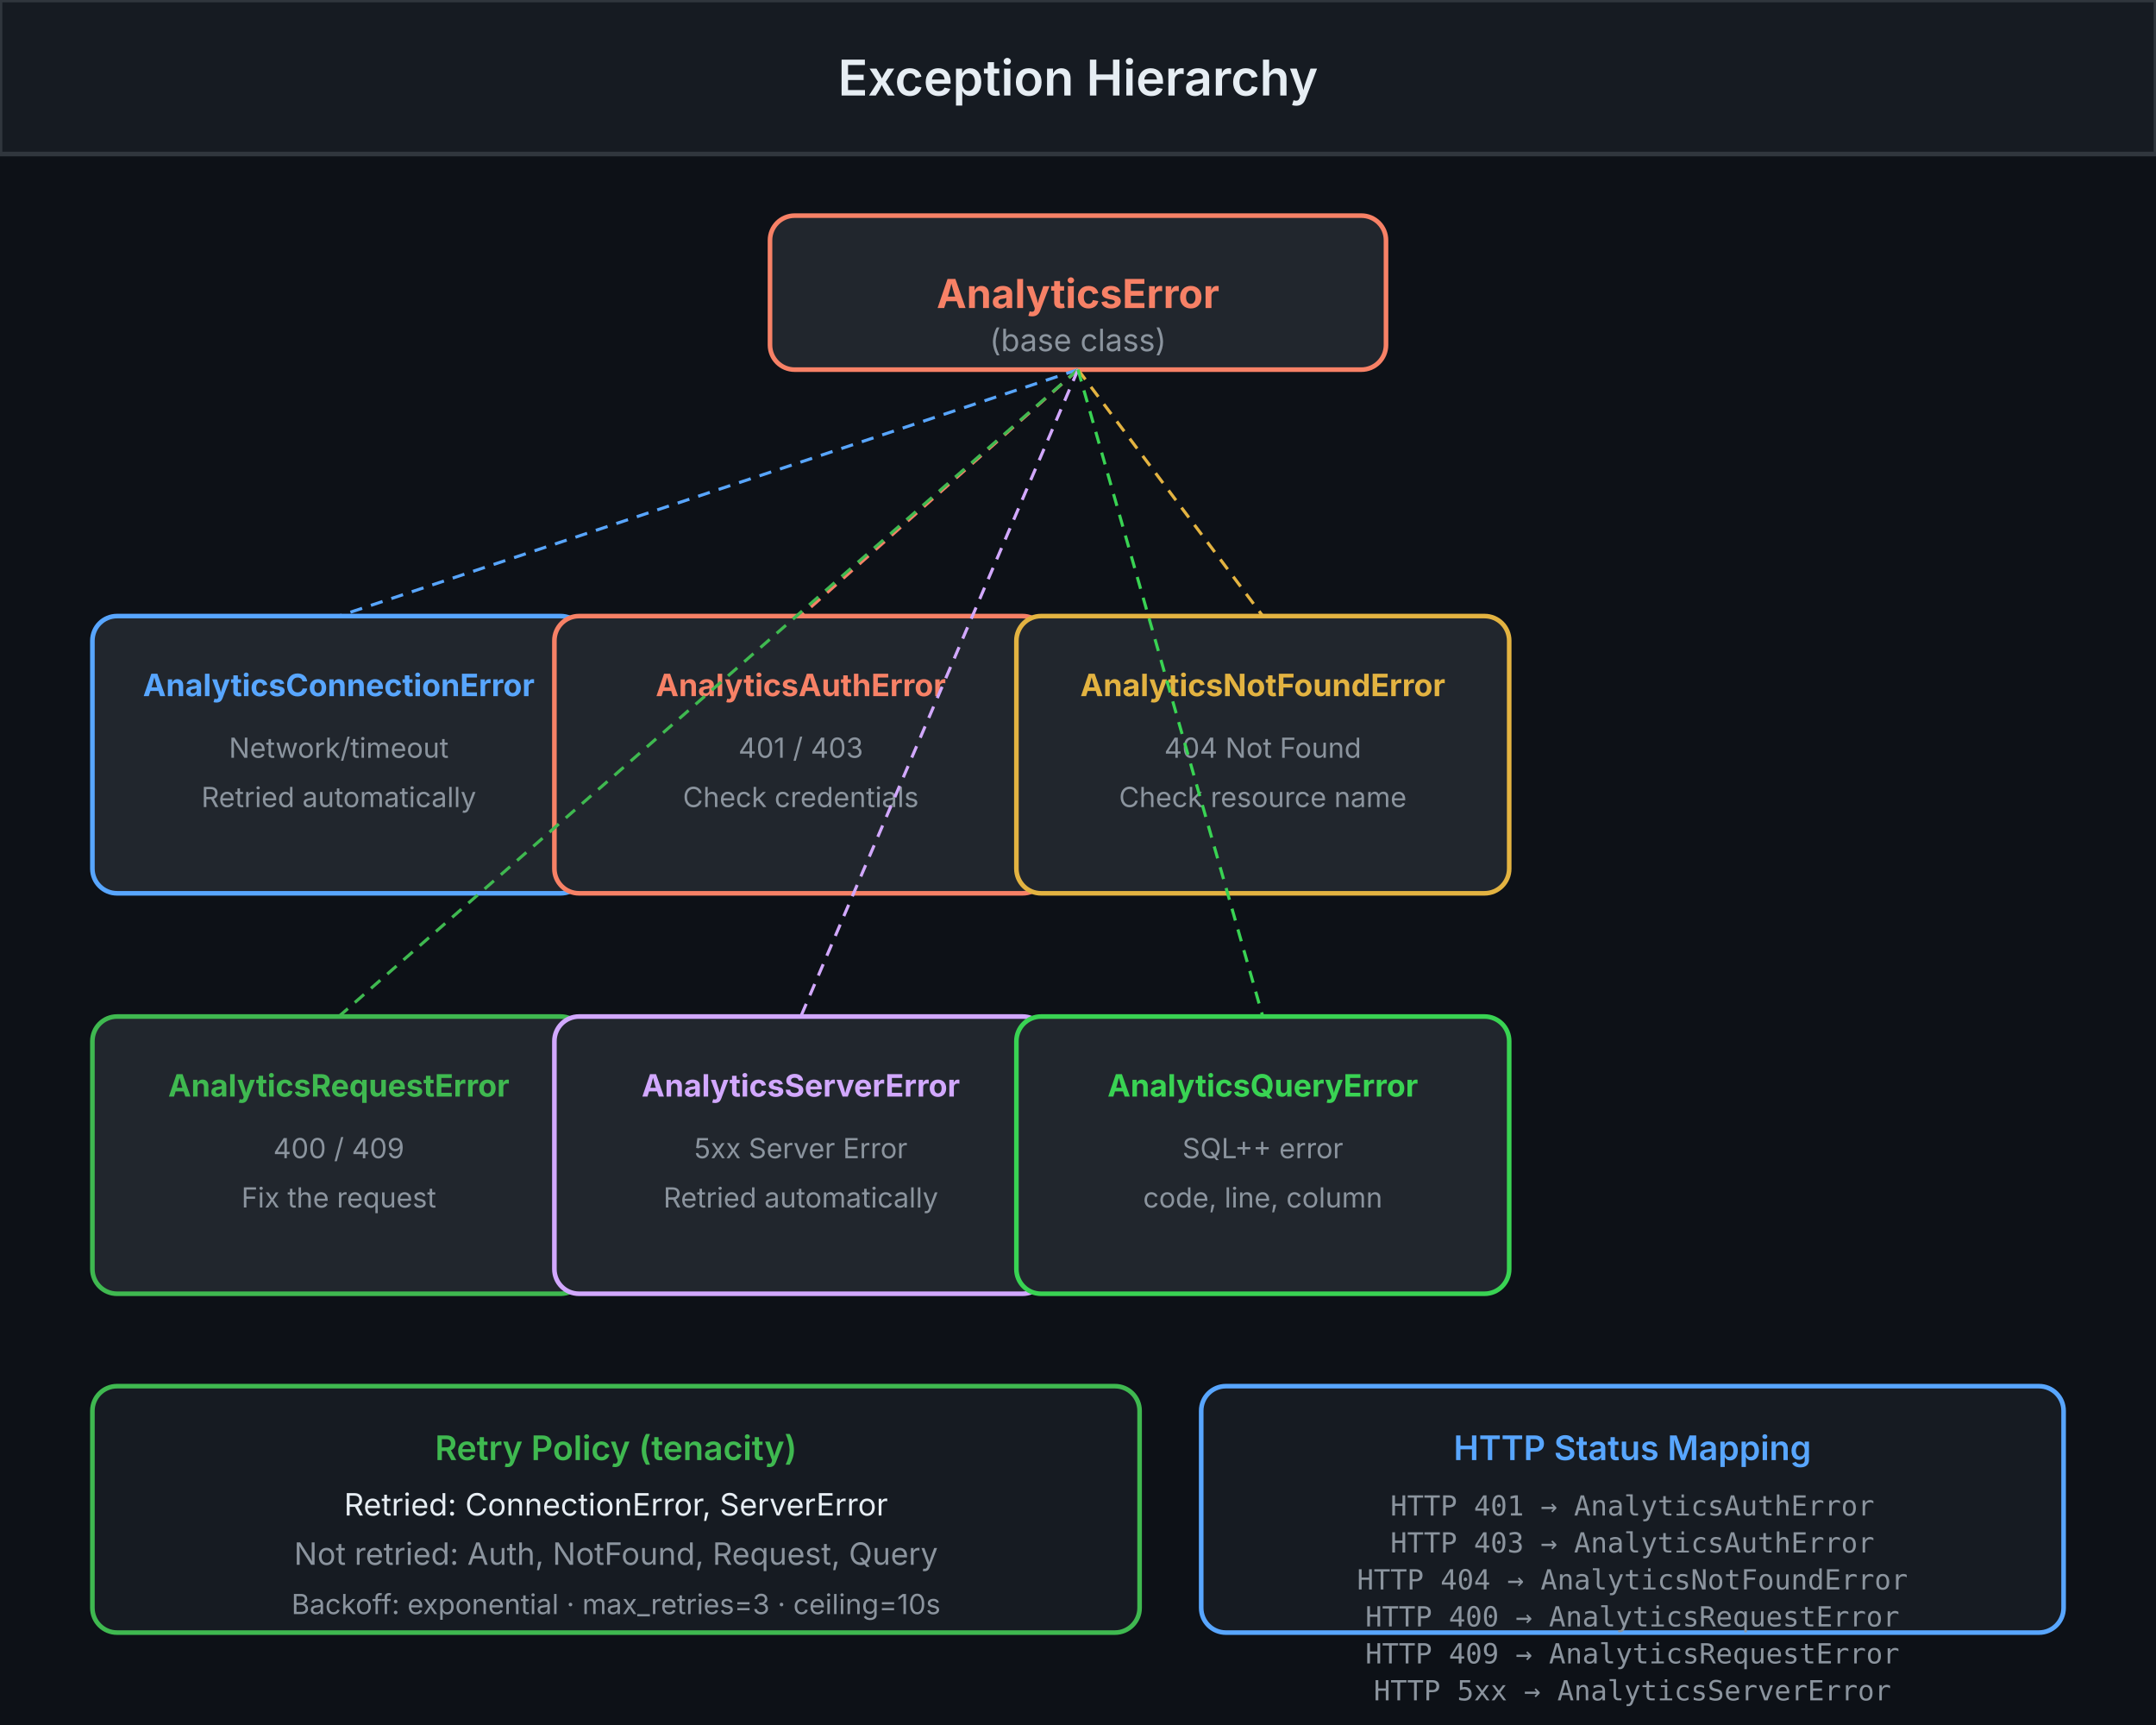
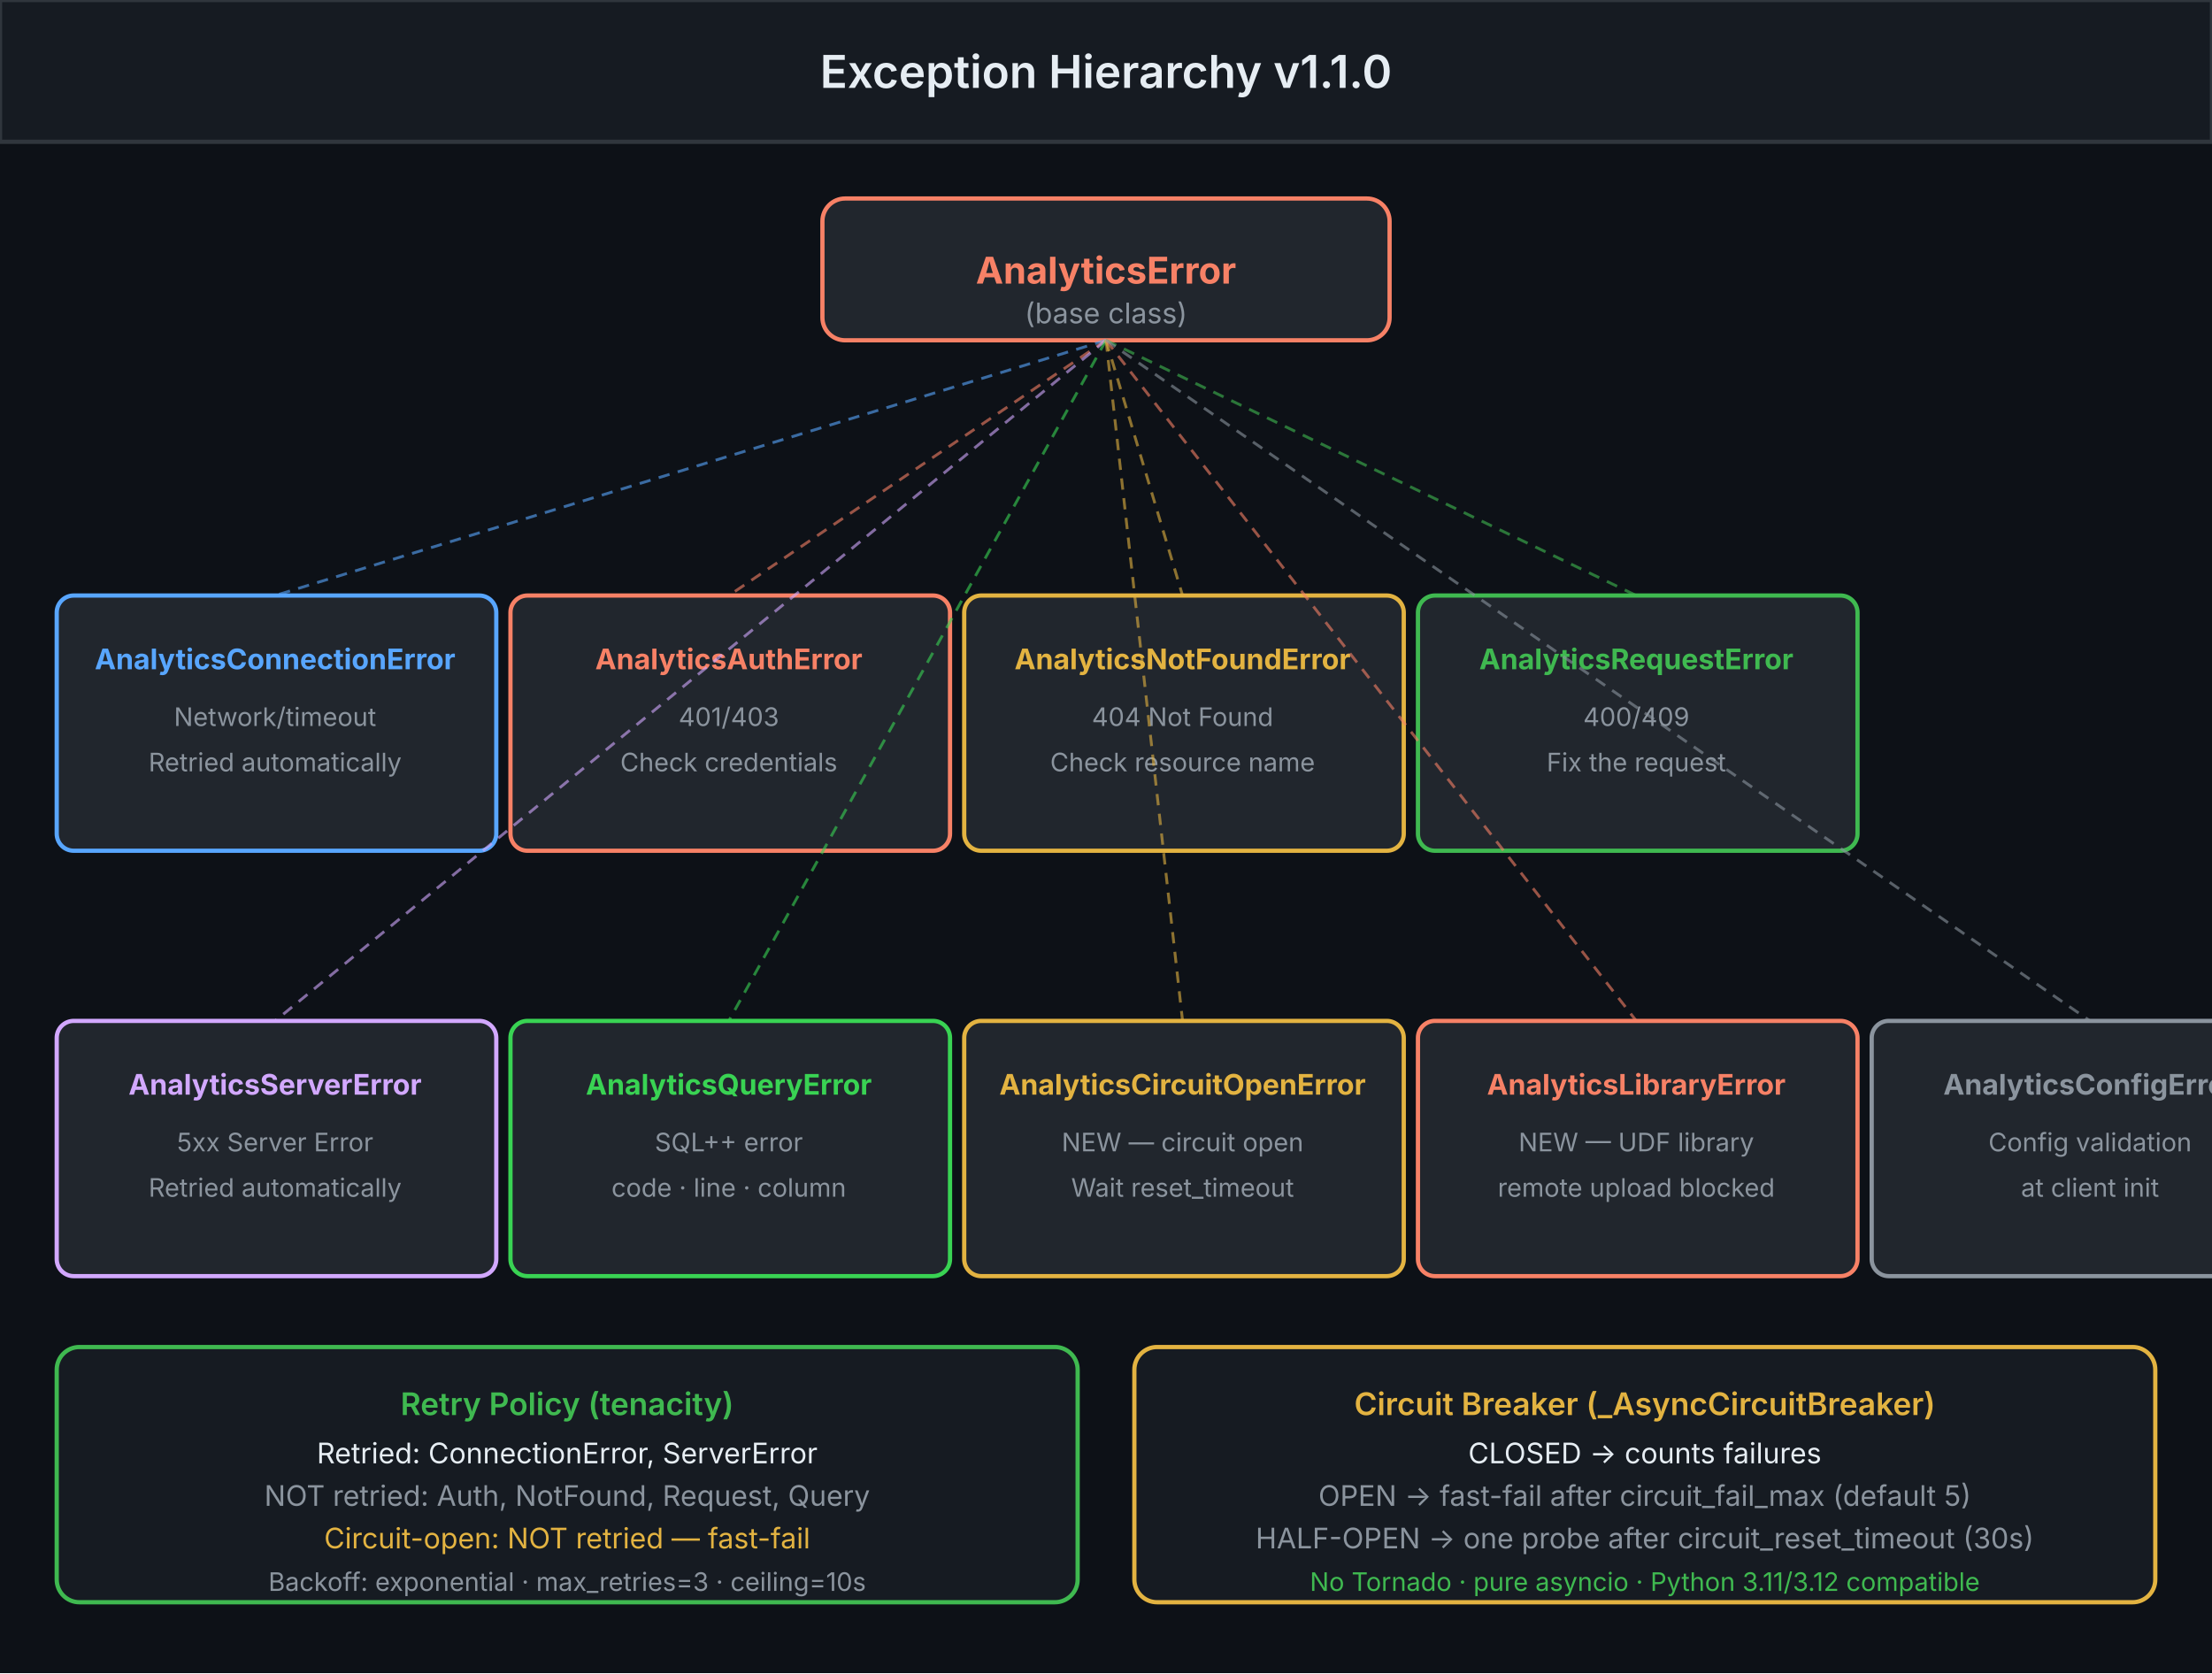
- <svg xmlns="http://www.w3.org/2000/svg" width="700" height="560" viewBox="0 0 700 560">
-   <rect width="700" height="560" fill="#0d1117" />
-   <rect x="0" y="0" width="700" height="50" fill="#161b22" stroke="#30363d" stroke-width="1.5" rx="0" opacity="1" />
-   <text x="350" y="31" fill="#e6edf3" font-size="16" text-anchor="middle" font-weight="600" font-family="Inter, Segoe UI, Arial, sans-serif">Exception Hierarchy</text>
-   <rect x="250" y="70" width="200" height="50" fill="#21262d" stroke="#f78166" stroke-width="1.5" rx="8" opacity="1" />
-   <text x="350" y="100" fill="#f78166" font-size="13" text-anchor="middle" font-weight="700" font-family="Inter, Segoe UI, Arial, sans-serif">AnalyticsError</text>
-   <text x="350" y="114" fill="#8b949e" font-size="10" text-anchor="middle" font-weight="normal" font-family="Inter, Segoe UI, Arial, sans-serif">(base class)</text>
-   <rect x="30" y="200" width="160" height="90" fill="#21262d" stroke="#58a6ff" stroke-width="1.5" rx="8" opacity="1" />
-   <text x="110" y="226" fill="#58a6ff" font-size="10" text-anchor="middle" font-weight="700" font-family="Inter, Segoe UI, Arial, sans-serif">AnalyticsConnectionError</text>
-   <text x="110" y="246" fill="#8b949e" font-size="9" text-anchor="middle" font-weight="normal" font-family="Inter, Segoe UI, Arial, sans-serif">Network/timeout</text>
-   <text x="110" y="262" fill="#8b949e" font-size="9" text-anchor="middle" font-weight="normal" font-family="Inter, Segoe UI, Arial, sans-serif">Retried automatically</text>
-   <line x1="350" y1="120" x2="110" y2="200" stroke="#58a6ff" stroke-width="1" stroke-dasharray="4,3" />
-   <rect x="180" y="200" width="160" height="90" fill="#21262d" stroke="#f78166" stroke-width="1.5" rx="8" opacity="1" />
-   <text x="260" y="226" fill="#f78166" font-size="10" text-anchor="middle" font-weight="700" font-family="Inter, Segoe UI, Arial, sans-serif">AnalyticsAuthError</text>
-   <text x="260" y="246" fill="#8b949e" font-size="9" text-anchor="middle" font-weight="normal" font-family="Inter, Segoe UI, Arial, sans-serif">401 / 403</text>
-   <text x="260" y="262" fill="#8b949e" font-size="9" text-anchor="middle" font-weight="normal" font-family="Inter, Segoe UI, Arial, sans-serif">Check credentials</text>
-   <line x1="350" y1="120" x2="260" y2="200" stroke="#f78166" stroke-width="1" stroke-dasharray="4,3" />
-   <rect x="330" y="200" width="160" height="90" fill="#21262d" stroke="#e3b341" stroke-width="1.5" rx="8" opacity="1" />
-   <text x="410" y="226" fill="#e3b341" font-size="10" text-anchor="middle" font-weight="700" font-family="Inter, Segoe UI, Arial, sans-serif">AnalyticsNotFoundError</text>
-   <text x="410" y="246" fill="#8b949e" font-size="9" text-anchor="middle" font-weight="normal" font-family="Inter, Segoe UI, Arial, sans-serif">404 Not Found</text>
-   <text x="410" y="262" fill="#8b949e" font-size="9" text-anchor="middle" font-weight="normal" font-family="Inter, Segoe UI, Arial, sans-serif">Check resource name</text>
-   <line x1="350" y1="120" x2="410" y2="200" stroke="#e3b341" stroke-width="1" stroke-dasharray="4,3" />
-   <rect x="30" y="330" width="160" height="90" fill="#21262d" stroke="#3fb950" stroke-width="1.5" rx="8" opacity="1" />
-   <text x="110" y="356" fill="#3fb950" font-size="10" text-anchor="middle" font-weight="700" font-family="Inter, Segoe UI, Arial, sans-serif">AnalyticsRequestError</text>
-   <text x="110" y="376" fill="#8b949e" font-size="9" text-anchor="middle" font-weight="normal" font-family="Inter, Segoe UI, Arial, sans-serif">400 / 409</text>
-   <text x="110" y="392" fill="#8b949e" font-size="9" text-anchor="middle" font-weight="normal" font-family="Inter, Segoe UI, Arial, sans-serif">Fix the request</text>
-   <line x1="350" y1="120" x2="110" y2="330" stroke="#3fb950" stroke-width="1" stroke-dasharray="4,3" />
-   <rect x="180" y="330" width="160" height="90" fill="#21262d" stroke="#d2a8ff" stroke-width="1.5" rx="8" opacity="1" />
-   <text x="260" y="356" fill="#d2a8ff" font-size="10" text-anchor="middle" font-weight="700" font-family="Inter, Segoe UI, Arial, sans-serif">AnalyticsServerError</text>
-   <text x="260" y="376" fill="#8b949e" font-size="9" text-anchor="middle" font-weight="normal" font-family="Inter, Segoe UI, Arial, sans-serif">5xx Server Error</text>
-   <text x="260" y="392" fill="#8b949e" font-size="9" text-anchor="middle" font-weight="normal" font-family="Inter, Segoe UI, Arial, sans-serif">Retried automatically</text>
-   <line x1="350" y1="120" x2="260" y2="330" stroke="#d2a8ff" stroke-width="1" stroke-dasharray="4,3" />
-   <rect x="330" y="330" width="160" height="90" fill="#21262d" stroke="#39d353" stroke-width="1.5" rx="8" opacity="1" />
-   <text x="410" y="356" fill="#39d353" font-size="10" text-anchor="middle" font-weight="700" font-family="Inter, Segoe UI, Arial, sans-serif">AnalyticsQueryError</text>
-   <text x="410" y="376" fill="#8b949e" font-size="9" text-anchor="middle" font-weight="normal" font-family="Inter, Segoe UI, Arial, sans-serif">SQL++ error</text>
-   <text x="410" y="392" fill="#8b949e" font-size="9" text-anchor="middle" font-weight="normal" font-family="Inter, Segoe UI, Arial, sans-serif">code, line, column</text>
-   <line x1="350" y1="120" x2="410" y2="330" stroke="#39d353" stroke-width="1" stroke-dasharray="4,3" />
-   <rect x="30" y="450" width="340" height="80" fill="#161b22" stroke="#3fb950" stroke-width="1.5" rx="8" opacity="1" />
-   <text x="200" y="474" fill="#3fb950" font-size="11" text-anchor="middle" font-weight="600" font-family="Inter, Segoe UI, Arial, sans-serif">Retry Policy (tenacity)</text>
-   <text x="200" y="492" fill="#e6edf3" font-size="10" text-anchor="middle" font-weight="normal" font-family="Inter, Segoe UI, Arial, sans-serif">Retried: ConnectionError, ServerError</text>
-   <text x="200" y="508" fill="#8b949e" font-size="10" text-anchor="middle" font-weight="normal" font-family="Inter, Segoe UI, Arial, sans-serif">Not retried: Auth, NotFound, Request, Query</text>
-   <text x="200" y="524" fill="#8b949e" font-size="9" text-anchor="middle" font-weight="normal" font-family="Inter, Segoe UI, Arial, sans-serif">Backoff: exponential  ·  max_retries=3  ·  ceiling=10s</text>
-   <rect x="390" y="450" width="280" height="80" fill="#161b22" stroke="#58a6ff" stroke-width="1.5" rx="8" opacity="1" />
-   <text x="530" y="474" fill="#58a6ff" font-size="11" text-anchor="middle" font-weight="600" font-family="Inter, Segoe UI, Arial, sans-serif">HTTP Status Mapping</text>
-   <text x="530" y="492" fill="#8b949e" font-size="9" text-anchor="middle" font-family="JetBrains Mono, Consolas, monospace">HTTP 401  →  AnalyticsAuthError</text>
-   <text x="530" y="504" fill="#8b949e" font-size="9" text-anchor="middle" font-family="JetBrains Mono, Consolas, monospace">HTTP 403  →  AnalyticsAuthError</text>
-   <text x="530" y="516" fill="#8b949e" font-size="9" text-anchor="middle" font-family="JetBrains Mono, Consolas, monospace">HTTP 404  →  AnalyticsNotFoundError</text>
-   <text x="530" y="528" fill="#8b949e" font-size="9" text-anchor="middle" font-family="JetBrains Mono, Consolas, monospace">HTTP 400  →  AnalyticsRequestError</text>
-   <text x="530" y="540" fill="#8b949e" font-size="9" text-anchor="middle" font-family="JetBrains Mono, Consolas, monospace">HTTP 409  →  AnalyticsRequestError</text>
-   <text x="530" y="552" fill="#8b949e" font-size="9" text-anchor="middle" font-family="JetBrains Mono, Consolas, monospace">HTTP 5xx  →  AnalyticsServerError</text>
+ <svg xmlns="http://www.w3.org/2000/svg" width="780" height="590" viewBox="0 0 780 590">
+   <rect width="780" height="590" fill="#0d1117" />
+   <rect x="0" y="0" width="780" height="50" fill="#161b22" stroke="#30363d" stroke-width="1.5" rx="0" opacity="1" />
+   <text x="390" y="31" fill="#e6edf3" font-size="16" text-anchor="middle" font-weight="600" font-family="Inter, Segoe UI, Arial, sans-serif">Exception Hierarchy v1.1.0</text>
+   <rect x="290" y="70" width="200" height="50" fill="#21262d" stroke="#f78166" stroke-width="1.5" rx="8" opacity="1" />
+   <text x="390" y="100" fill="#f78166" font-size="13" text-anchor="middle" font-weight="700" font-family="Inter, Segoe UI, Arial, sans-serif">AnalyticsError</text>
+   <text x="390" y="114" fill="#8b949e" font-size="10" text-anchor="middle" font-weight="normal" font-family="Inter, Segoe UI, Arial, sans-serif">(base class)</text>
+   <rect x="20" y="210" width="155" height="90" fill="#21262d" stroke="#58a6ff" stroke-width="1.5" rx="6" opacity="1" />
+   <text x="97" y="236" fill="#58a6ff" font-size="10" text-anchor="middle" font-weight="700" font-family="Inter, Segoe UI, Arial, sans-serif">AnalyticsConnectionError</text>
+   <text x="97" y="256" fill="#8b949e" font-size="9" text-anchor="middle" font-weight="normal" font-family="Inter, Segoe UI, Arial, sans-serif">Network/timeout</text>
+   <text x="97" y="272" fill="#8b949e" font-size="9" text-anchor="middle" font-weight="normal" font-family="Inter, Segoe UI, Arial, sans-serif">Retried automatically</text>
+   <line x1="390" y1="120" x2="97" y2="210" stroke="#58a6ff" stroke-width="1" stroke-dasharray="4,3" opacity="0.6" />
+   <rect x="180" y="210" width="155" height="90" fill="#21262d" stroke="#f78166" stroke-width="1.5" rx="6" opacity="1" />
+   <text x="257" y="236" fill="#f78166" font-size="10" text-anchor="middle" font-weight="700" font-family="Inter, Segoe UI, Arial, sans-serif">AnalyticsAuthError</text>
+   <text x="257" y="256" fill="#8b949e" font-size="9" text-anchor="middle" font-weight="normal" font-family="Inter, Segoe UI, Arial, sans-serif">401/403</text>
+   <text x="257" y="272" fill="#8b949e" font-size="9" text-anchor="middle" font-weight="normal" font-family="Inter, Segoe UI, Arial, sans-serif">Check credentials</text>
+   <line x1="390" y1="120" x2="257" y2="210" stroke="#f78166" stroke-width="1" stroke-dasharray="4,3" opacity="0.6" />
+   <rect x="340" y="210" width="155" height="90" fill="#21262d" stroke="#e3b341" stroke-width="1.5" rx="6" opacity="1" />
+   <text x="417" y="236" fill="#e3b341" font-size="10" text-anchor="middle" font-weight="700" font-family="Inter, Segoe UI, Arial, sans-serif">AnalyticsNotFoundError</text>
+   <text x="417" y="256" fill="#8b949e" font-size="9" text-anchor="middle" font-weight="normal" font-family="Inter, Segoe UI, Arial, sans-serif">404 Not Found</text>
+   <text x="417" y="272" fill="#8b949e" font-size="9" text-anchor="middle" font-weight="normal" font-family="Inter, Segoe UI, Arial, sans-serif">Check resource name</text>
+   <line x1="390" y1="120" x2="417" y2="210" stroke="#e3b341" stroke-width="1" stroke-dasharray="4,3" opacity="0.6" />
+   <rect x="500" y="210" width="155" height="90" fill="#21262d" stroke="#3fb950" stroke-width="1.5" rx="6" opacity="1" />
+   <text x="577" y="236" fill="#3fb950" font-size="10" text-anchor="middle" font-weight="700" font-family="Inter, Segoe UI, Arial, sans-serif">AnalyticsRequestError</text>
+   <text x="577" y="256" fill="#8b949e" font-size="9" text-anchor="middle" font-weight="normal" font-family="Inter, Segoe UI, Arial, sans-serif">400/409</text>
+   <text x="577" y="272" fill="#8b949e" font-size="9" text-anchor="middle" font-weight="normal" font-family="Inter, Segoe UI, Arial, sans-serif">Fix the request</text>
+   <line x1="390" y1="120" x2="577" y2="210" stroke="#3fb950" stroke-width="1" stroke-dasharray="4,3" opacity="0.6" />
+   <rect x="20" y="360" width="155" height="90" fill="#21262d" stroke="#d2a8ff" stroke-width="1.5" rx="6" opacity="1" />
+   <text x="97" y="386" fill="#d2a8ff" font-size="10" text-anchor="middle" font-weight="700" font-family="Inter, Segoe UI, Arial, sans-serif">AnalyticsServerError</text>
+   <text x="97" y="406" fill="#8b949e" font-size="9" text-anchor="middle" font-weight="normal" font-family="Inter, Segoe UI, Arial, sans-serif">5xx Server Error</text>
+   <text x="97" y="422" fill="#8b949e" font-size="9" text-anchor="middle" font-weight="normal" font-family="Inter, Segoe UI, Arial, sans-serif">Retried automatically</text>
+   <line x1="390" y1="120" x2="97" y2="360" stroke="#d2a8ff" stroke-width="1" stroke-dasharray="4,3" opacity="0.6" />
+   <rect x="180" y="360" width="155" height="90" fill="#21262d" stroke="#39d353" stroke-width="1.5" rx="6" opacity="1" />
+   <text x="257" y="386" fill="#39d353" font-size="10" text-anchor="middle" font-weight="700" font-family="Inter, Segoe UI, Arial, sans-serif">AnalyticsQueryError</text>
+   <text x="257" y="406" fill="#8b949e" font-size="9" text-anchor="middle" font-weight="normal" font-family="Inter, Segoe UI, Arial, sans-serif">SQL++ error</text>
+   <text x="257" y="422" fill="#8b949e" font-size="9" text-anchor="middle" font-weight="normal" font-family="Inter, Segoe UI, Arial, sans-serif">code · line · column</text>
+   <line x1="390" y1="120" x2="257" y2="360" stroke="#39d353" stroke-width="1" stroke-dasharray="4,3" opacity="0.6" />
+   <rect x="340" y="360" width="155" height="90" fill="#21262d" stroke="#e3b341" stroke-width="1.5" rx="6" opacity="1" />
+   <text x="417" y="386" fill="#e3b341" font-size="10" text-anchor="middle" font-weight="700" font-family="Inter, Segoe UI, Arial, sans-serif">AnalyticsCircuitOpenError</text>
+   <text x="417" y="406" fill="#8b949e" font-size="9" text-anchor="middle" font-weight="normal" font-family="Inter, Segoe UI, Arial, sans-serif">NEW — circuit open</text>
+   <text x="417" y="422" fill="#8b949e" font-size="9" text-anchor="middle" font-weight="normal" font-family="Inter, Segoe UI, Arial, sans-serif">Wait reset_timeout</text>
+   <line x1="390" y1="120" x2="417" y2="360" stroke="#e3b341" stroke-width="1" stroke-dasharray="4,3" opacity="0.6" />
+   <rect x="500" y="360" width="155" height="90" fill="#21262d" stroke="#f78166" stroke-width="1.5" rx="6" opacity="1" />
+   <text x="577" y="386" fill="#f78166" font-size="10" text-anchor="middle" font-weight="700" font-family="Inter, Segoe UI, Arial, sans-serif">AnalyticsLibraryError</text>
+   <text x="577" y="406" fill="#8b949e" font-size="9" text-anchor="middle" font-weight="normal" font-family="Inter, Segoe UI, Arial, sans-serif">NEW — UDF library</text>
+   <text x="577" y="422" fill="#8b949e" font-size="9" text-anchor="middle" font-weight="normal" font-family="Inter, Segoe UI, Arial, sans-serif">remote upload blocked</text>
+   <line x1="390" y1="120" x2="577" y2="360" stroke="#f78166" stroke-width="1" stroke-dasharray="4,3" opacity="0.6" />
+   <rect x="660" y="360" width="155" height="90" fill="#21262d" stroke="#8b949e" stroke-width="1.5" rx="6" opacity="1" />
+   <text x="737" y="386" fill="#8b949e" font-size="10" text-anchor="middle" font-weight="700" font-family="Inter, Segoe UI, Arial, sans-serif">AnalyticsConfigError</text>
+   <text x="737" y="406" fill="#8b949e" font-size="9" text-anchor="middle" font-weight="normal" font-family="Inter, Segoe UI, Arial, sans-serif">Config validation</text>
+   <text x="737" y="422" fill="#8b949e" font-size="9" text-anchor="middle" font-weight="normal" font-family="Inter, Segoe UI, Arial, sans-serif">at client init</text>
+   <line x1="390" y1="120" x2="737" y2="360" stroke="#8b949e" stroke-width="1" stroke-dasharray="4,3" opacity="0.6" />
+   <rect x="20" y="475" width="360" height="90" fill="#161b22" stroke="#3fb950" stroke-width="1.5" rx="8" opacity="1" />
+   <text x="200" y="499" fill="#3fb950" font-size="11" text-anchor="middle" font-weight="600" font-family="Inter, Segoe UI, Arial, sans-serif">Retry Policy (tenacity)</text>
+   <text x="200" y="516" fill="#e6edf3" font-size="10" text-anchor="middle" font-weight="normal" font-family="Inter, Segoe UI, Arial, sans-serif">Retried: ConnectionError, ServerError</text>
+   <text x="200" y="531" fill="#8b949e" font-size="10" text-anchor="middle" font-weight="normal" font-family="Inter, Segoe UI, Arial, sans-serif">NOT retried: Auth, NotFound, Request, Query</text>
+   <text x="200" y="546" fill="#e3b341" font-size="10" text-anchor="middle" font-weight="normal" font-family="Inter, Segoe UI, Arial, sans-serif">Circuit-open: NOT retried — fast-fail</text>
+   <text x="200" y="561" fill="#8b949e" font-size="9" text-anchor="middle" font-weight="normal" font-family="Inter, Segoe UI, Arial, sans-serif">Backoff: exponential · max_retries=3 · ceiling=10s</text>
+   <rect x="400" y="475" width="360" height="90" fill="#161b22" stroke="#e3b341" stroke-width="1.5" rx="8" opacity="1" />
+   <text x="580" y="499" fill="#e3b341" font-size="11" text-anchor="middle" font-weight="600" font-family="Inter, Segoe UI, Arial, sans-serif">Circuit Breaker (_AsyncCircuitBreaker)</text>
+   <text x="580" y="516" fill="#e6edf3" font-size="10" text-anchor="middle" font-weight="normal" font-family="Inter, Segoe UI, Arial, sans-serif">CLOSED → counts failures</text>
+   <text x="580" y="531" fill="#8b949e" font-size="10" text-anchor="middle" font-weight="normal" font-family="Inter, Segoe UI, Arial, sans-serif">OPEN → fast-fail after circuit_fail_max (default 5)</text>
+   <text x="580" y="546" fill="#8b949e" font-size="10" text-anchor="middle" font-weight="normal" font-family="Inter, Segoe UI, Arial, sans-serif">HALF-OPEN → one probe after circuit_reset_timeout (30s)</text>
+   <text x="580" y="561" fill="#3fb950" font-size="9" text-anchor="middle" font-weight="normal" font-family="Inter, Segoe UI, Arial, sans-serif">No Tornado · pure asyncio · Python 3.11/3.12 compatible</text>
</svg>
